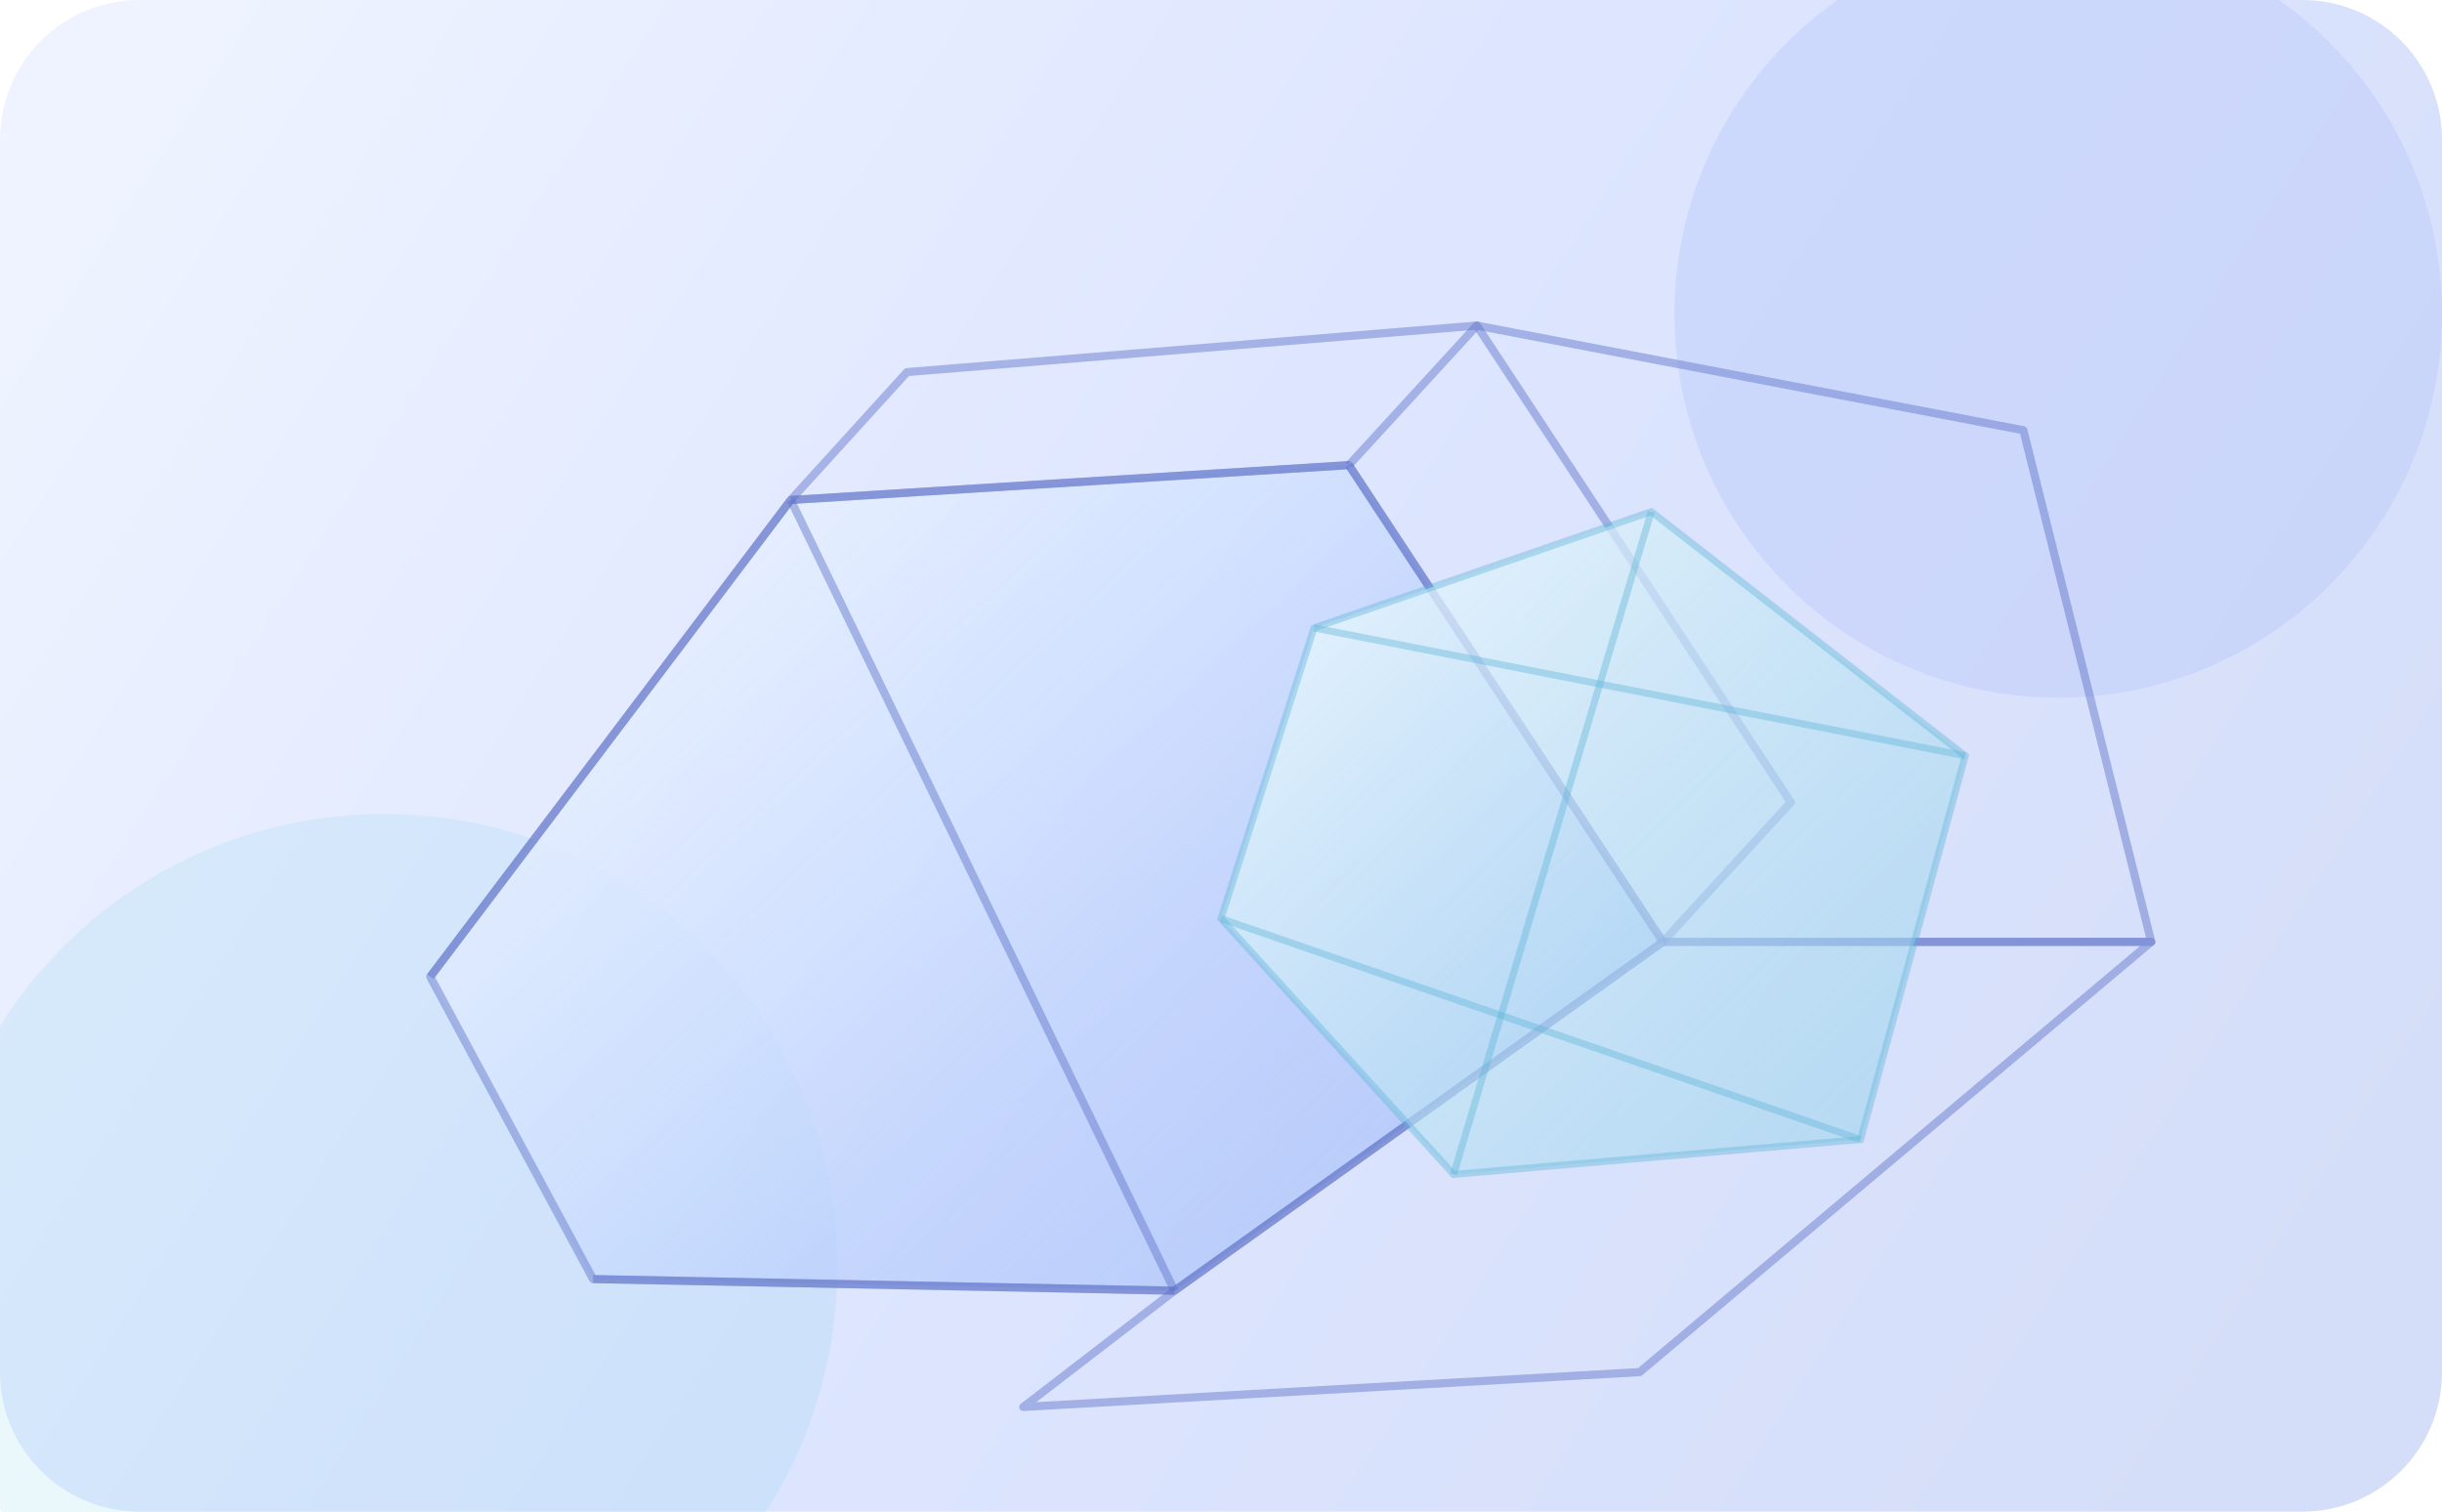
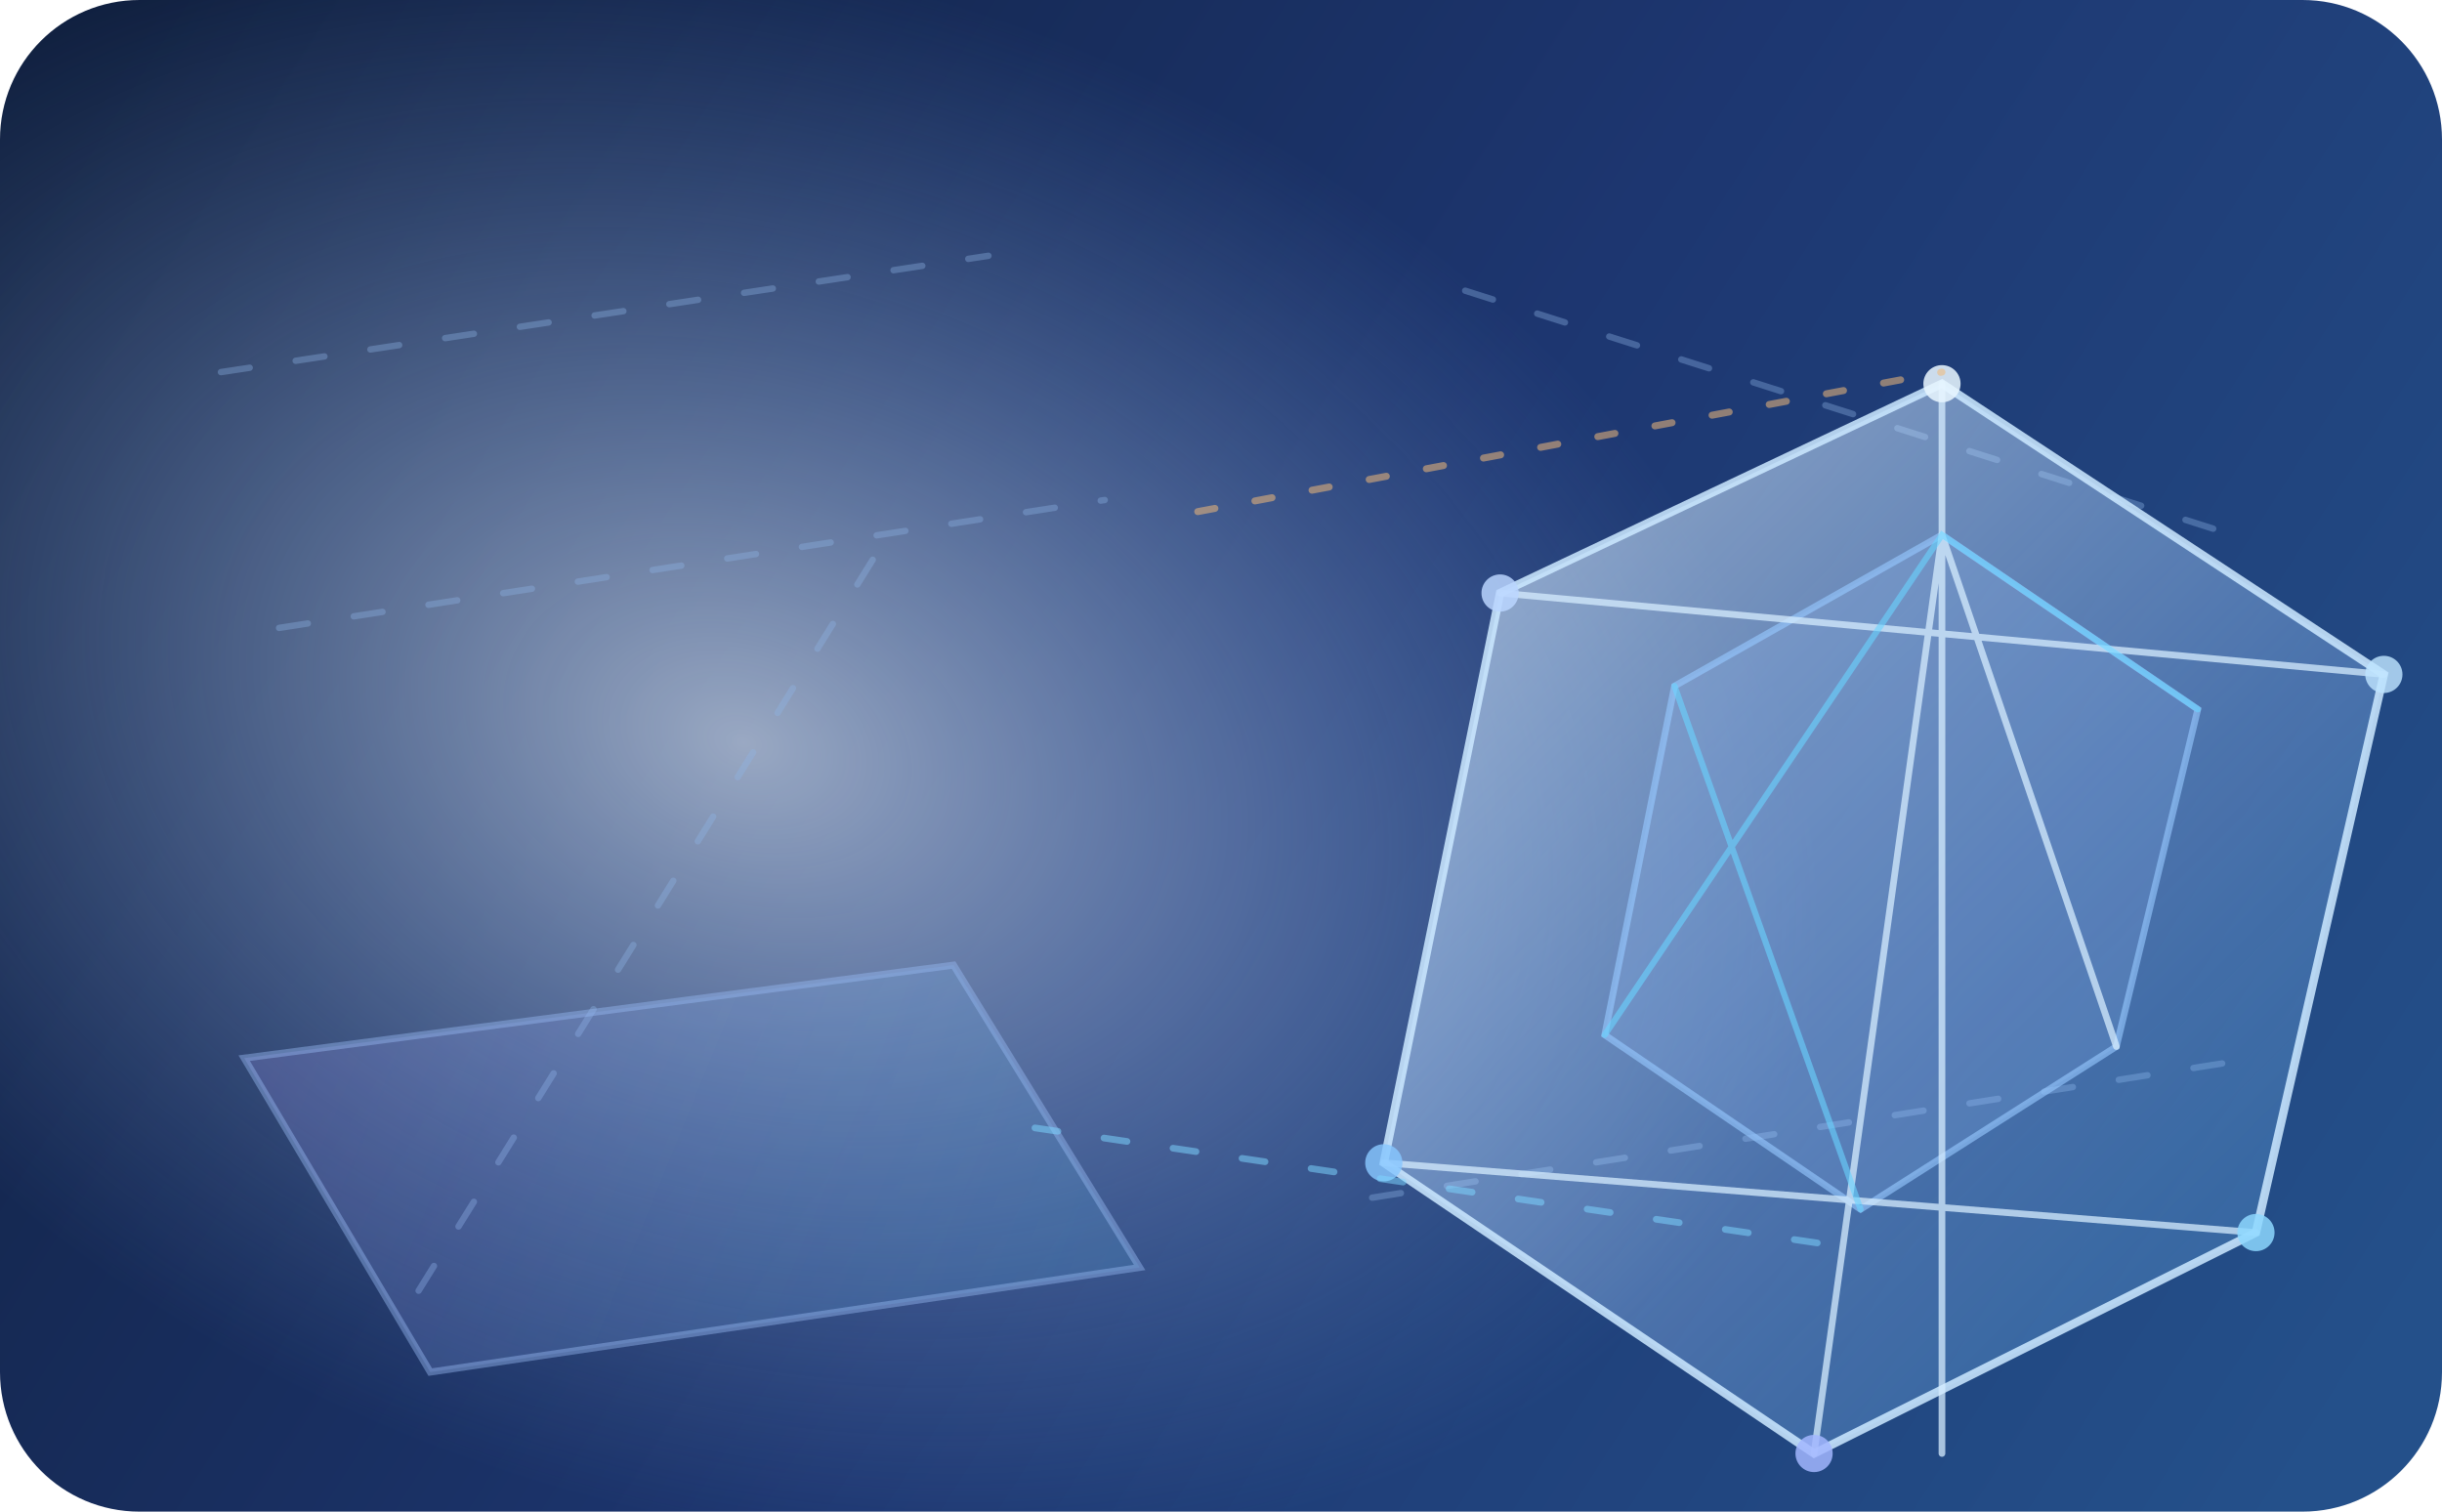
<svg xmlns="http://www.w3.org/2000/svg" width="420" height="260" viewBox="0 0 420 260" fill="none">
  <defs>
-     <linearGradient id="poly-a-bg" x1="26" y1="16" x2="386" y2="248" gradientUnits="userSpaceOnUse">
-       <stop stop-color="#EEF3FF" />
-       <stop offset="0.48" stop-color="#DDE5FF" />
-       <stop offset="1" stop-color="#D5DEF8" />
+     <linearGradient id="poly-a-bg" x1="20" y1="10" x2="398" y2="252" gradientUnits="userSpaceOnUse">
+       <stop stop-color="#102040" />
+       <stop offset="0.52" stop-color="#1D3670" />
+       <stop offset="1" stop-color="#24508A" />
    </linearGradient>
-     <linearGradient id="poly-a-crystal" x1="115" y1="44" x2="256" y2="196" gradientUnits="userSpaceOnUse">
-       <stop stop-color="#F8FBFF" stop-opacity="0.95" />
-       <stop offset="0.5" stop-color="#CFE0FF" stop-opacity="0.78" />
-       <stop offset="1" stop-color="#9BB6F7" stop-opacity="0.52" />
+     <radialGradient id="poly-a-focus" cx="0" cy="0" r="1" gradientUnits="userSpaceOnUse" gradientTransform="translate(128 128) rotate(18) scale(190 132)">
+       <stop stop-color="#E8F3FF" stop-opacity="0.62" />
+       <stop offset="0.56" stop-color="#B9D5FF" stop-opacity="0.26" />
+       <stop offset="1" stop-color="#8BB0E8" stop-opacity="0" />
+     </radialGradient>
+     <linearGradient id="poly-a-hero" x1="0" y1="0" x2="180" y2="180" gradientUnits="userSpaceOnUse">
+       <stop stop-color="#E5F5FF" stop-opacity="0.66" />
+       <stop offset="0.58" stop-color="#98C6FF" stop-opacity="0.34" />
+       <stop offset="1" stop-color="#4BA4E2" stop-opacity="0.2" />
    </linearGradient>
-     <linearGradient id="poly-a-crystal-2" x1="219" y1="84" x2="346" y2="214" gradientUnits="userSpaceOnUse">
-       <stop stop-color="#F2FBFF" stop-opacity="0.82" />
-       <stop offset="1" stop-color="#86CBE8" stop-opacity="0.46" />
+     <linearGradient id="poly-a-cut" x1="42" y1="170" x2="194" y2="232" gradientUnits="userSpaceOnUse">
+       <stop stop-color="#AFA0FF" stop-opacity="0.22" />
+       <stop offset="1" stop-color="#67D3FF" stop-opacity="0.14" />
    </linearGradient>
  </defs>
  <rect width="420" height="260" rx="24" fill="url(#poly-a-bg)" />
-   <circle cx="354" cy="54" r="66" fill="#8AA8F6" opacity="0.18" />
-   <circle cx="66" cy="218" r="78" fill="#72C9E6" opacity="0.15" />
-   <g stroke="#5E73C8" stroke-opacity="0.45" stroke-width="1.4" stroke-linejoin="round">
-     <path d="M74 168L136 86L232 80L286 162L202 222L102 220Z" fill="url(#poly-a-crystal)" />
-     <path d="M136 86L156 64L254 56L308 138L286 162" />
-     <path d="M232 80L254 56L348 74L370 162L286 162" />
-     <path d="M202 222L286 162L370 162L282 236L176 242Z" />
-     <line x1="136" y1="86" x2="232" y2="80" />
-     <line x1="136" y1="86" x2="202" y2="222" />
-     <line x1="232" y1="80" x2="286" y2="162" />
-     <line x1="102" y1="220" x2="202" y2="222" />
-     <line x1="74" y1="168" x2="136" y2="86" />
+   <rect width="420" height="260" rx="24" fill="url(#poly-a-focus)" />
+   <g stroke="#8EB4E8" stroke-opacity="0.36" stroke-width="1.1" stroke-linecap="round" stroke-dasharray="5 8">
+     <path d="M38 64L170 44" />
+     <path d="M48 108L190 86" />
+     <path d="M252 50L384 92" />
+     <path d="M236 206L388 182" />
+     <path d="M72 222L154 90" />
  </g>
-   <g stroke="#5DB4D7" stroke-opacity="0.4" stroke-width="1.2">
-     <path d="M226 108L284 88L338 130L320 196L250 202L210 158Z" fill="url(#poly-a-crystal-2)" />
-     <line x1="226" y1="108" x2="338" y2="130" />
-     <line x1="284" y1="88" x2="250" y2="202" />
-     <line x1="210" y1="158" x2="320" y2="196" />
+   <polygon points="42,182 164,166 196,218 74,236" fill="url(#poly-a-cut)" stroke="#97B8F1" stroke-opacity="0.44" stroke-width="1.2" />
+   <g transform="translate(246 62)">
+     <polygon points="88,4 164,54 142,150 66,188 -8,138 12,40" fill="url(#poly-a-hero)" stroke="#CBE8FF" stroke-opacity="0.86" stroke-width="1.45" />
+     <polygon points="88,30 132,60 118,118 74,146 30,116 42,56" fill="#9FC5FF" fill-opacity="0.16" stroke="#96C8FF" stroke-opacity="0.62" stroke-width="1.15" />
+     <path d="M88 4V188M12 40L164 54M-8 138L142 150M66 188L88 30L118 118" stroke="#D7EEFF" stroke-opacity="0.74" stroke-width="1.15" stroke-linecap="round" />
+     <path d="M30 116L88 30L132 60M42 56L74 146" stroke="#69D3FF" stroke-opacity="0.6" stroke-width="1.05" stroke-linecap="round" />
+     <circle cx="88" cy="4" r="3.2" fill="#E8F6FF" fill-opacity="0.86" />
+     <circle cx="164" cy="54" r="3.2" fill="#BEE4FF" fill-opacity="0.82" />
+     <circle cx="142" cy="150" r="3.2" fill="#8ED8FF" fill-opacity="0.84" />
+     <circle cx="66" cy="188" r="3.2" fill="#A3B7FF" fill-opacity="0.84" />
+     <circle cx="-8" cy="138" r="3.2" fill="#87C7FF" fill-opacity="0.82" />
+     <circle cx="12" cy="40" r="3.2" fill="#BBD6FF" fill-opacity="0.84" />
  </g>
+   <path d="M206 88L334 64" stroke="#F1B978" stroke-opacity="0.54" stroke-width="1.2" stroke-dasharray="3 7" stroke-linecap="round" />
+   <path d="M178 194L314 214" stroke="#7DD6FF" stroke-opacity="0.52" stroke-width="1.15" stroke-dasharray="4 8" stroke-linecap="round" />
</svg>
